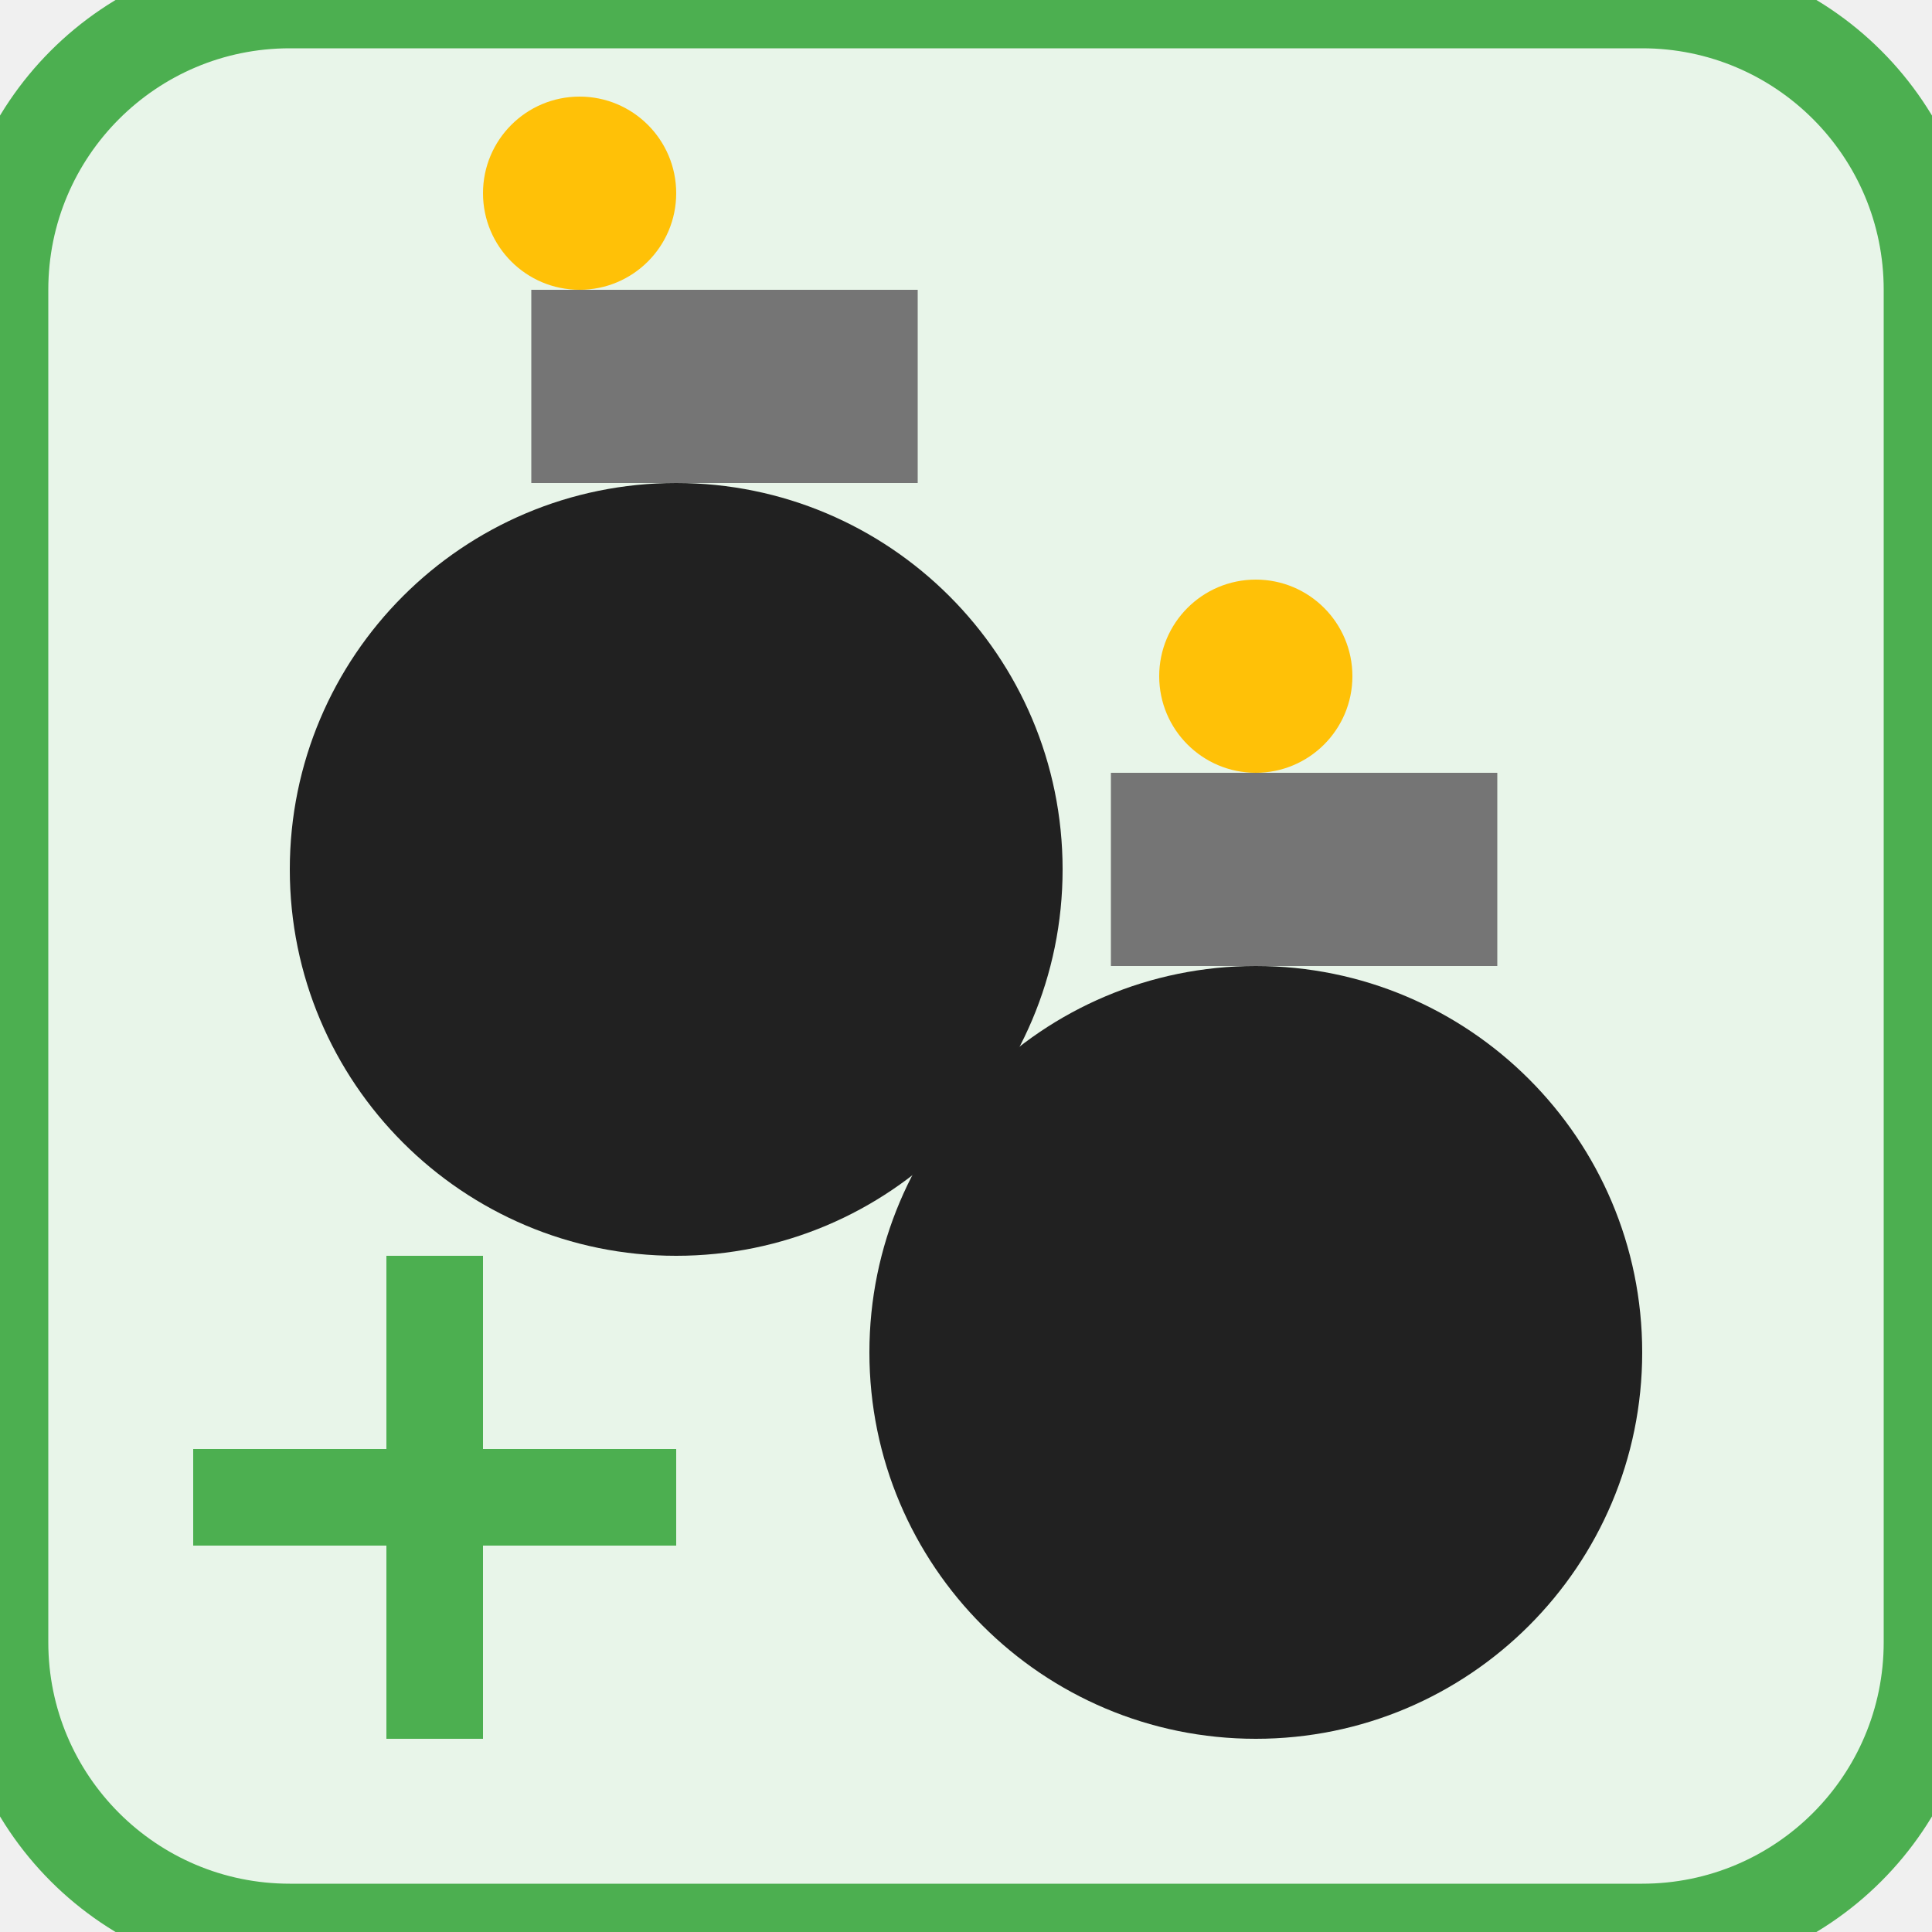
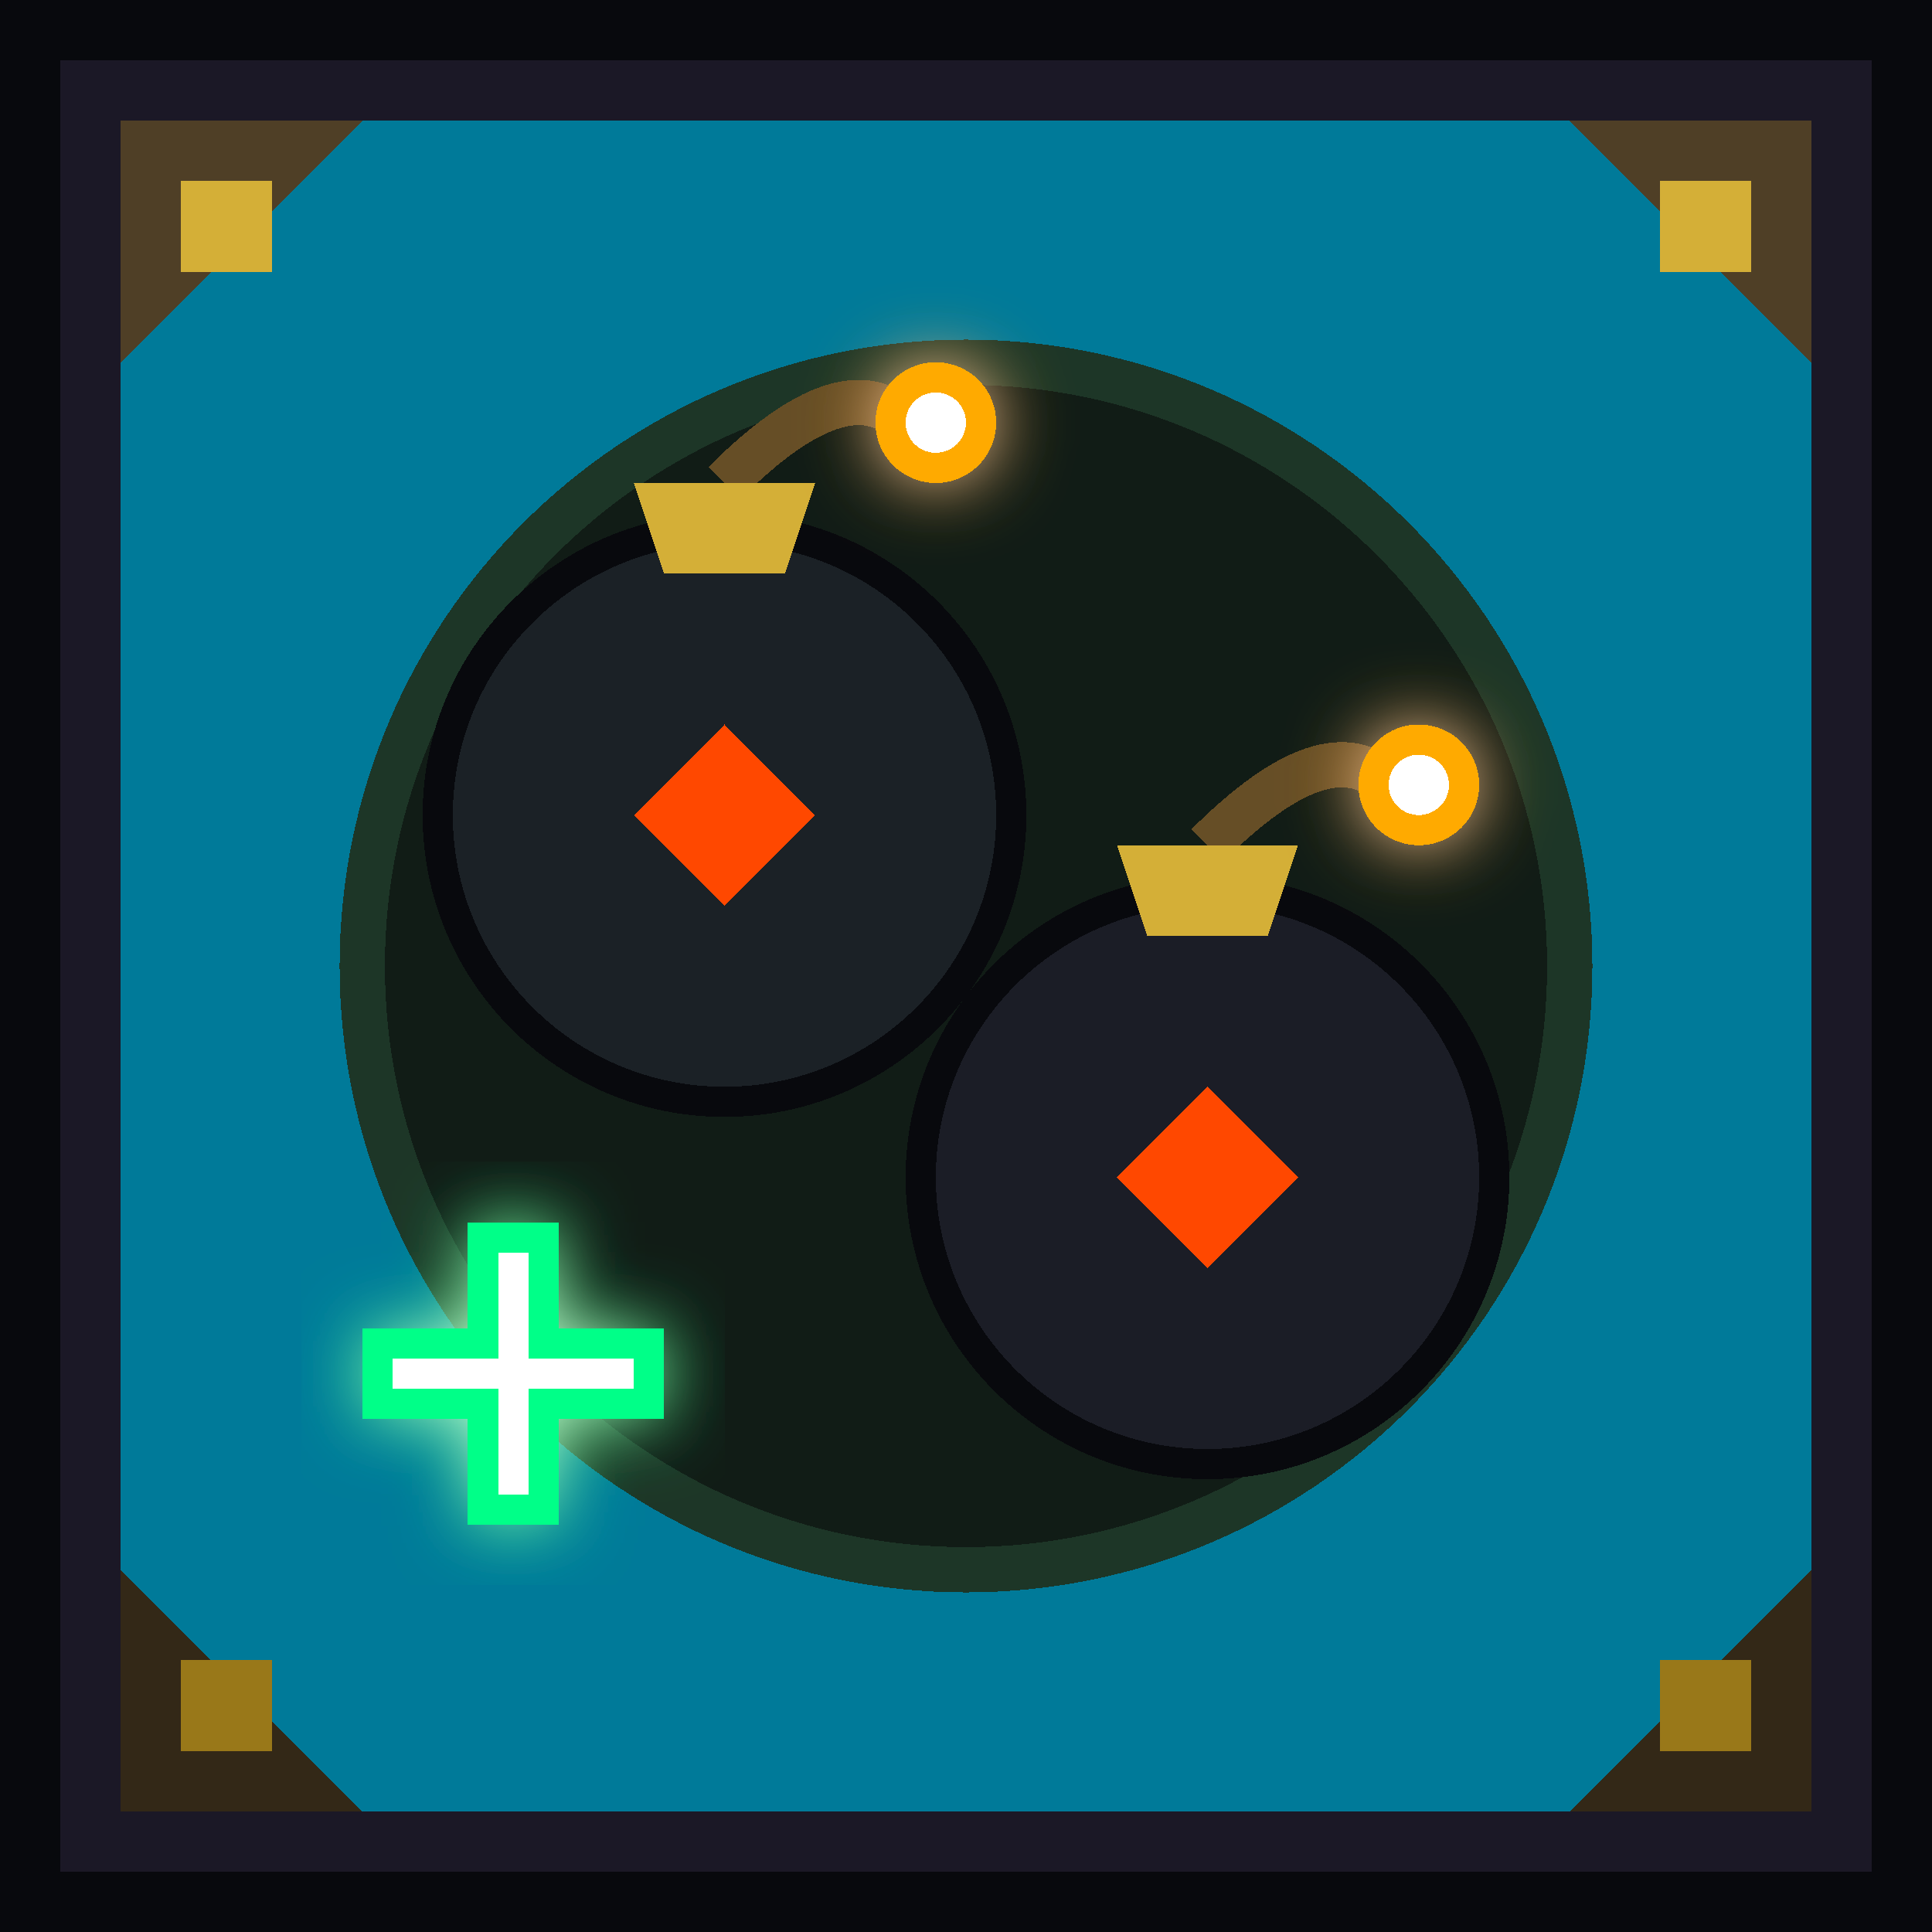
- <svg xmlns="http://www.w3.org/2000/svg" viewBox="0 0 10 10" width="10" height="10">
-   <rect x="0" y="0" width="10" height="10" rx="1.5" fill="#E8F5E9" />
-   <rect x="0" y="0" width="10" height="10" rx="1.5" fill="none" stroke="#4CAF50" stroke-width="0.5" />
-   <rect x="2.75" y="1.5" width="2" height="1" fill="#757575" />
-   <circle cx="3.5" cy="4.5" r="2" fill="#212121" />
-   <circle cx="3" cy="1" r="0.5" fill="#FFC107" />
-   <rect x="5.75" y="4" width="2" height="1" fill="#757575" />
-   <circle cx="6.5" cy="7" r="2" fill="#212121" />
-   <circle cx="6.5" cy="3.5" r="0.5" fill="#FFC107" />
-   <rect x="1" y="7.5" width="2.5" height="0.5" fill="#4CAF50" />
-   <rect x="2" y="6.5" width="0.5" height="2.5" fill="#4CAF50" />
+ <svg xmlns="http://www.w3.org/2000/svg" viewBox="0 0 64 64" width="64" height="64" shape-rendering="crispEdges">
+   <defs>
+     <filter id="stackGlow" x="-20%" y="-20%" width="140%" height="140%">
+       <feGaussianBlur stdDeviation="1.2" result="blur" />
+       <feComposite in="SourceGraphic" in2="blur" operator="over" />
+     </filter>
+   </defs>
+   <rect width="64" height="64" fill="#08090d" />
+   <rect x="2" y="2" width="60" height="60" fill="#1b1826" />
+   <rect x="4" y="4" width="56" height="56" fill="#007a99" />
+   <polygon points="4,4 12,4 4,12" fill="#4f3f26" />
+   <polygon points="60,4 52,4 60,12" fill="#4f3f26" />
+   <polygon points="4,60 12,60 4,52" fill="#332817" />
+   <polygon points="60,60 52,60 60,52" fill="#332817" />
+   <rect x="6" y="6" width="3" height="3" fill="#d4af37" />
+   <rect x="55" y="6" width="3" height="3" fill="#d4af37" />
+   <rect x="6" y="55" width="3" height="3" fill="#997819" />
+   <rect x="55" y="55" width="3" height="3" fill="#997819" />
+   <circle cx="32" cy="32" r="20" fill="#111c16" stroke="#1d3627" stroke-width="1.5" />
+   <path d="M 24 16 Q 28 12 30 14" fill="none" stroke="#664e26" stroke-width="1.5" />
+   <circle cx="24" cy="27" r="10" fill="#08090d" />
+   <circle cx="24" cy="27" r="9" fill="#1b2126" />
+   <polygon points="21,16 27,16 26,19 22,19" fill="#d4af37" />
+   <polygon points="24,24 27,27 24,30 21,27" fill="#ff4800" />
+   <path d="M 40 28 Q 44 24 46 26" fill="none" stroke="#664e26" stroke-width="1.5" />
+   <circle cx="40" cy="39" r="10" fill="#08090d" />
+   <circle cx="40" cy="39" r="9" fill="#1b1d26" />
+   <polygon points="37,28 43,28 42,31 38,31" fill="#d4af37" />
+   <polygon points="40,36 43,39 40,42 37,39" fill="#ff4800" />
+   <g filter="url(#stackGlow)">
+     <circle cx="31" cy="14" r="2" fill="#ffaa00" />
+     <circle cx="31" cy="14" r="1" fill="#ffffff" />
+     <circle cx="47" cy="26" r="2" fill="#ffaa00" />
+     <circle cx="47" cy="26" r="1" fill="#ffffff" />
+   </g>
+   <g filter="url(#stackGlow)">
+     <rect x="12" y="44" width="10" height="3" fill="#00ff88" />
+     <rect x="15.5" y="40.5" width="3" height="10" fill="#00ff88" />
+     <rect x="13" y="45" width="8" height="1" fill="#ffffff" />
+     <rect x="16.5" y="41.5" width="1" height="8" fill="#ffffff" />
+   </g>
</svg>
